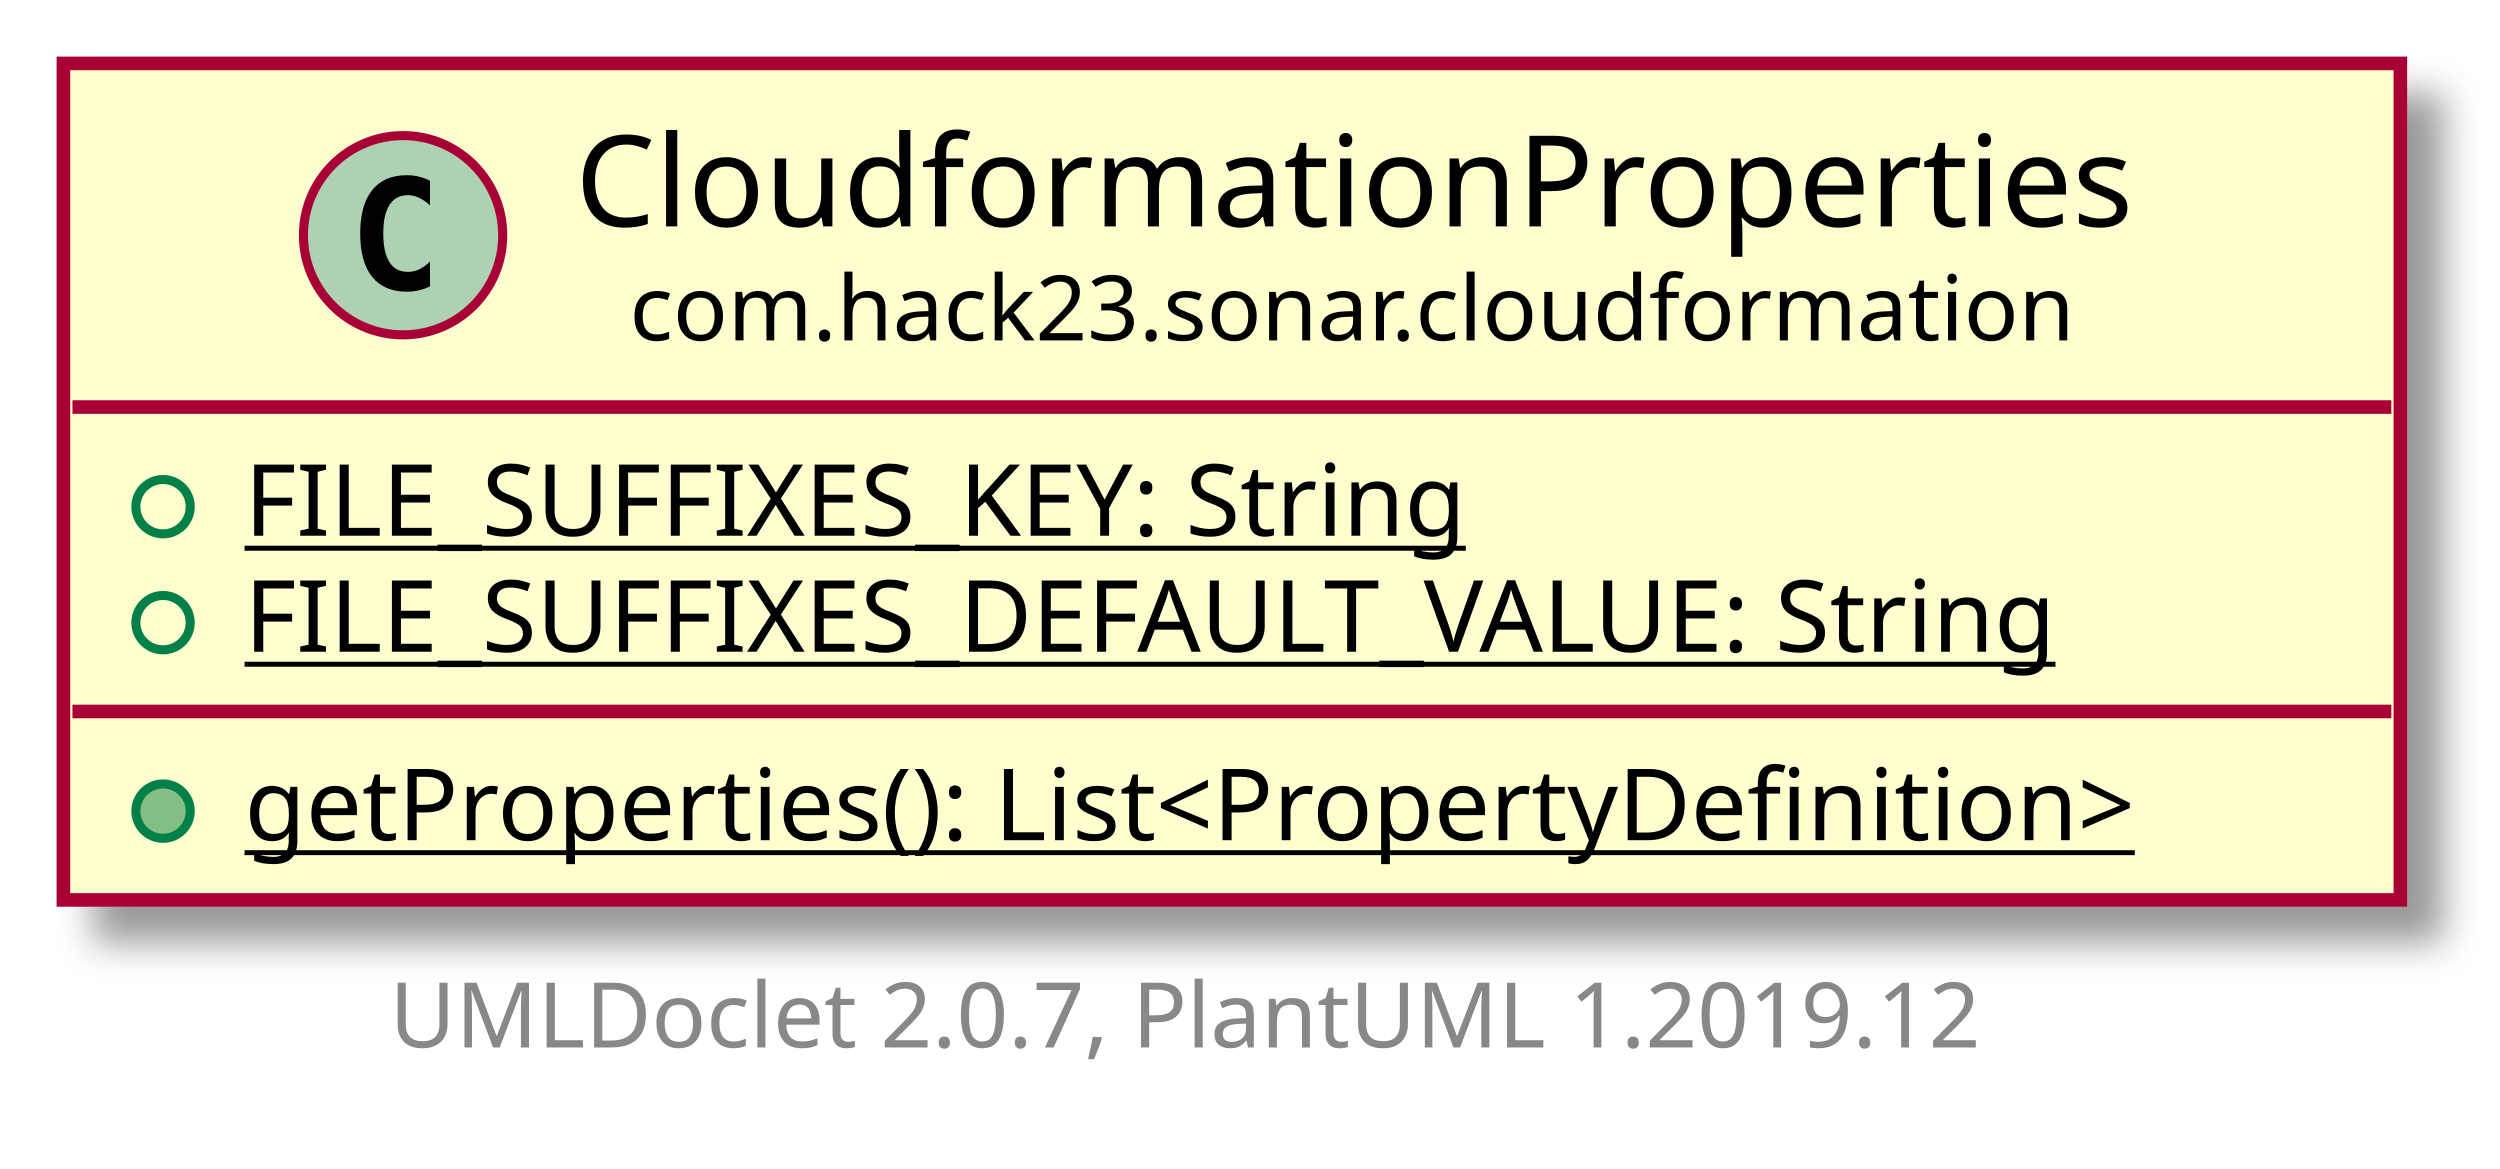
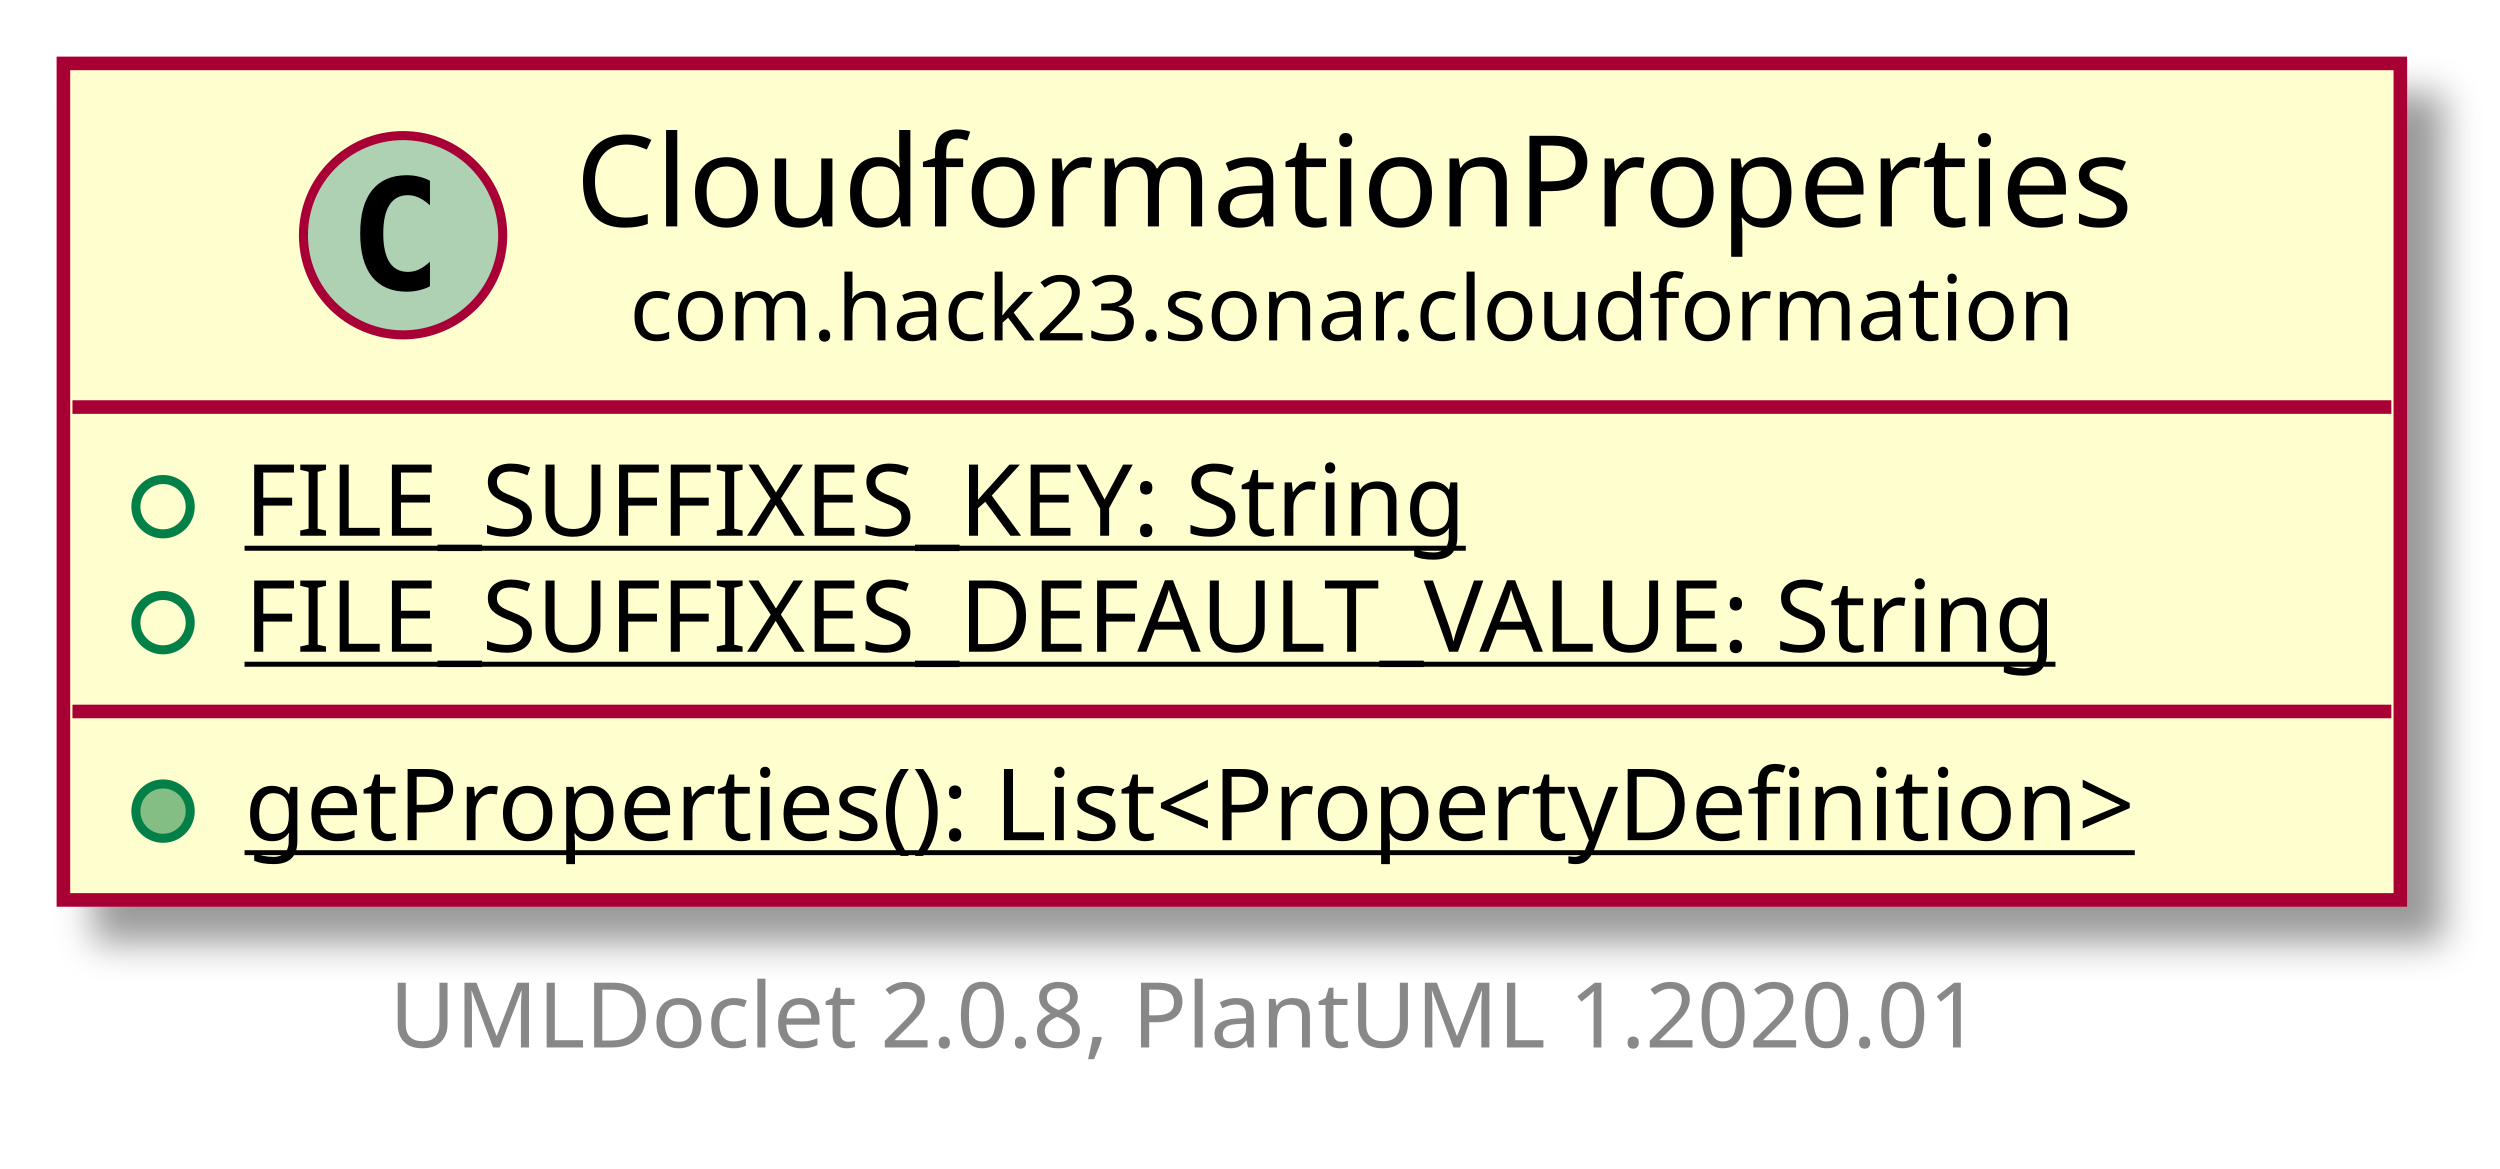
<svg xmlns="http://www.w3.org/2000/svg" xmlns:xlink="http://www.w3.org/1999/xlink" contentScriptType="application/ecmascript" contentStyleType="text/css" height="129px" preserveAspectRatio="none" style="width:276px;height:129px;" version="1.1" viewBox="0 0 276 129" width="276px" zoomAndPan="magnify">
  <defs>
-     <filter height="300%" id="flzw4p2n5w07w" width="300%" x="-1" y="-1">
+     <filter height="300%" id="f1iq4v3ycrdmxb" width="300%" x="-1" y="-1">
      <feGaussianBlur result="blurOut" stdDeviation="2.0" />
      <feColorMatrix in="blurOut" result="blurOut2" type="matrix" values="0 0 0 0 0 0 0 0 0 0 0 0 0 0 0 0 0 0 .4 0" />
      <feOffset dx="4.0" dy="4.0" in="blurOut2" result="blurOut3" />
      <feBlend in="SourceGraphic" in2="blurOut3" mode="normal" />
    </filter>
  </defs>
  <g>
    <a href="CloudformationProperties.html" target="_top" title="CloudformationProperties.html" xlink:actuate="onRequest" xlink:href="CloudformationProperties.html" xlink:show="new" xlink:title="CloudformationProperties.html" xlink:type="simple">
-       <rect fill="#FEFECE" filter="url(#flzw4p2n5w07w)" height="92.352" id="com.hack23.sonar.cloudformation.CloudformationProperties" style="stroke: #A80036; stroke-width: 1.5;" width="258" x="7" y="7" />
+       <rect fill="#FEFECE" filter="url(#f1iq4v3ycrdmxb)" height="92.352" id="com.hack23.sonar.cloudformation.CloudformationProperties" style="stroke: #A80036; stroke-width: 1.5;" width="258" x="7" y="7" />
      <ellipse cx="44.5" cy="25.969" fill="#ADD1B2" rx="11" ry="11" style="stroke: #A80036; stroke-width: 1.0;" />
      <path d="M47.469,31.609 Q46.891,31.906 46.25,32.047 Q45.609,32.203 44.906,32.203 Q42.406,32.203 41.078,30.562 Q39.766,28.906 39.766,25.781 Q39.766,22.656 41.078,21 Q42.406,19.344 44.906,19.344 Q45.609,19.344 46.25,19.5 Q46.906,19.656 47.469,19.953 L47.469,22.672 Q46.844,22.094 46.25,21.828 Q45.656,21.547 45.031,21.547 Q43.688,21.547 43,22.625 Q42.312,23.688 42.312,25.781 Q42.312,27.875 43,28.953 Q43.688,30.016 45.031,30.016 Q45.656,30.016 46.25,29.75 Q46.844,29.469 47.469,28.891 L47.469,31.609 Z " />
      <text fill="#000000" font-family="sans-serif" font-size="14" lengthAdjust="spacingAndGlyphs" textLength="176" x="63.5" y="24.995">CloudformationProperties</text>
      <text fill="#000000" font-family="sans-serif" font-size="10" lengthAdjust="spacingAndGlyphs" textLength="164" x="69.5" y="37.579">com.hack23.sonar.cloudformation</text>
      <line style="stroke: #A80036; stroke-width: 1.5;" x1="8" x2="264" y1="44.938" y2="44.938" />
      <ellipse cx="18" cy="55.938" fill="none" rx="3" ry="3" style="stroke: #038048; stroke-width: 1.0;" />
      <text fill="#000000" font-family="sans-serif" font-size="11" lengthAdjust="spacingAndGlyphs" text-decoration="underline" textLength="150" x="27" y="59.148">FILE_SUFFIXES_KEY: String</text>
      <ellipse cx="18" cy="68.742" fill="none" rx="3" ry="3" style="stroke: #038048; stroke-width: 1.0;" />
      <text fill="#000000" font-family="sans-serif" font-size="11" lengthAdjust="spacingAndGlyphs" text-decoration="underline" textLength="219" x="27" y="71.953">FILE_SUFFIXES_DEFAULT_VALUE: String</text>
      <line style="stroke: #A80036; stroke-width: 1.5;" x1="8" x2="264" y1="78.547" y2="78.547" />
      <ellipse cx="18" cy="89.547" fill="#84BE84" rx="3" ry="3" style="stroke: #038048; stroke-width: 1.0;" />
      <text fill="#000000" font-family="sans-serif" font-size="11" lengthAdjust="spacingAndGlyphs" text-decoration="underline" textLength="232" x="27" y="92.757">getProperties(): List&lt;PropertyDefinition&gt;</text>
    </a>
-     <text fill="#888888" font-family="sans-serif" font-size="10" lengthAdjust="spacingAndGlyphs" textLength="186" x="43" y="115.634">UMLDoclet 2.0.7, PlantUML 1.2019.12</text>
+     <text fill="#888888" font-family="sans-serif" font-size="10" lengthAdjust="spacingAndGlyphs" textLength="186" x="43" y="115.634">UMLDoclet 2.0.8, PlantUML 1.2020.01</text>
  </g>
</svg>
